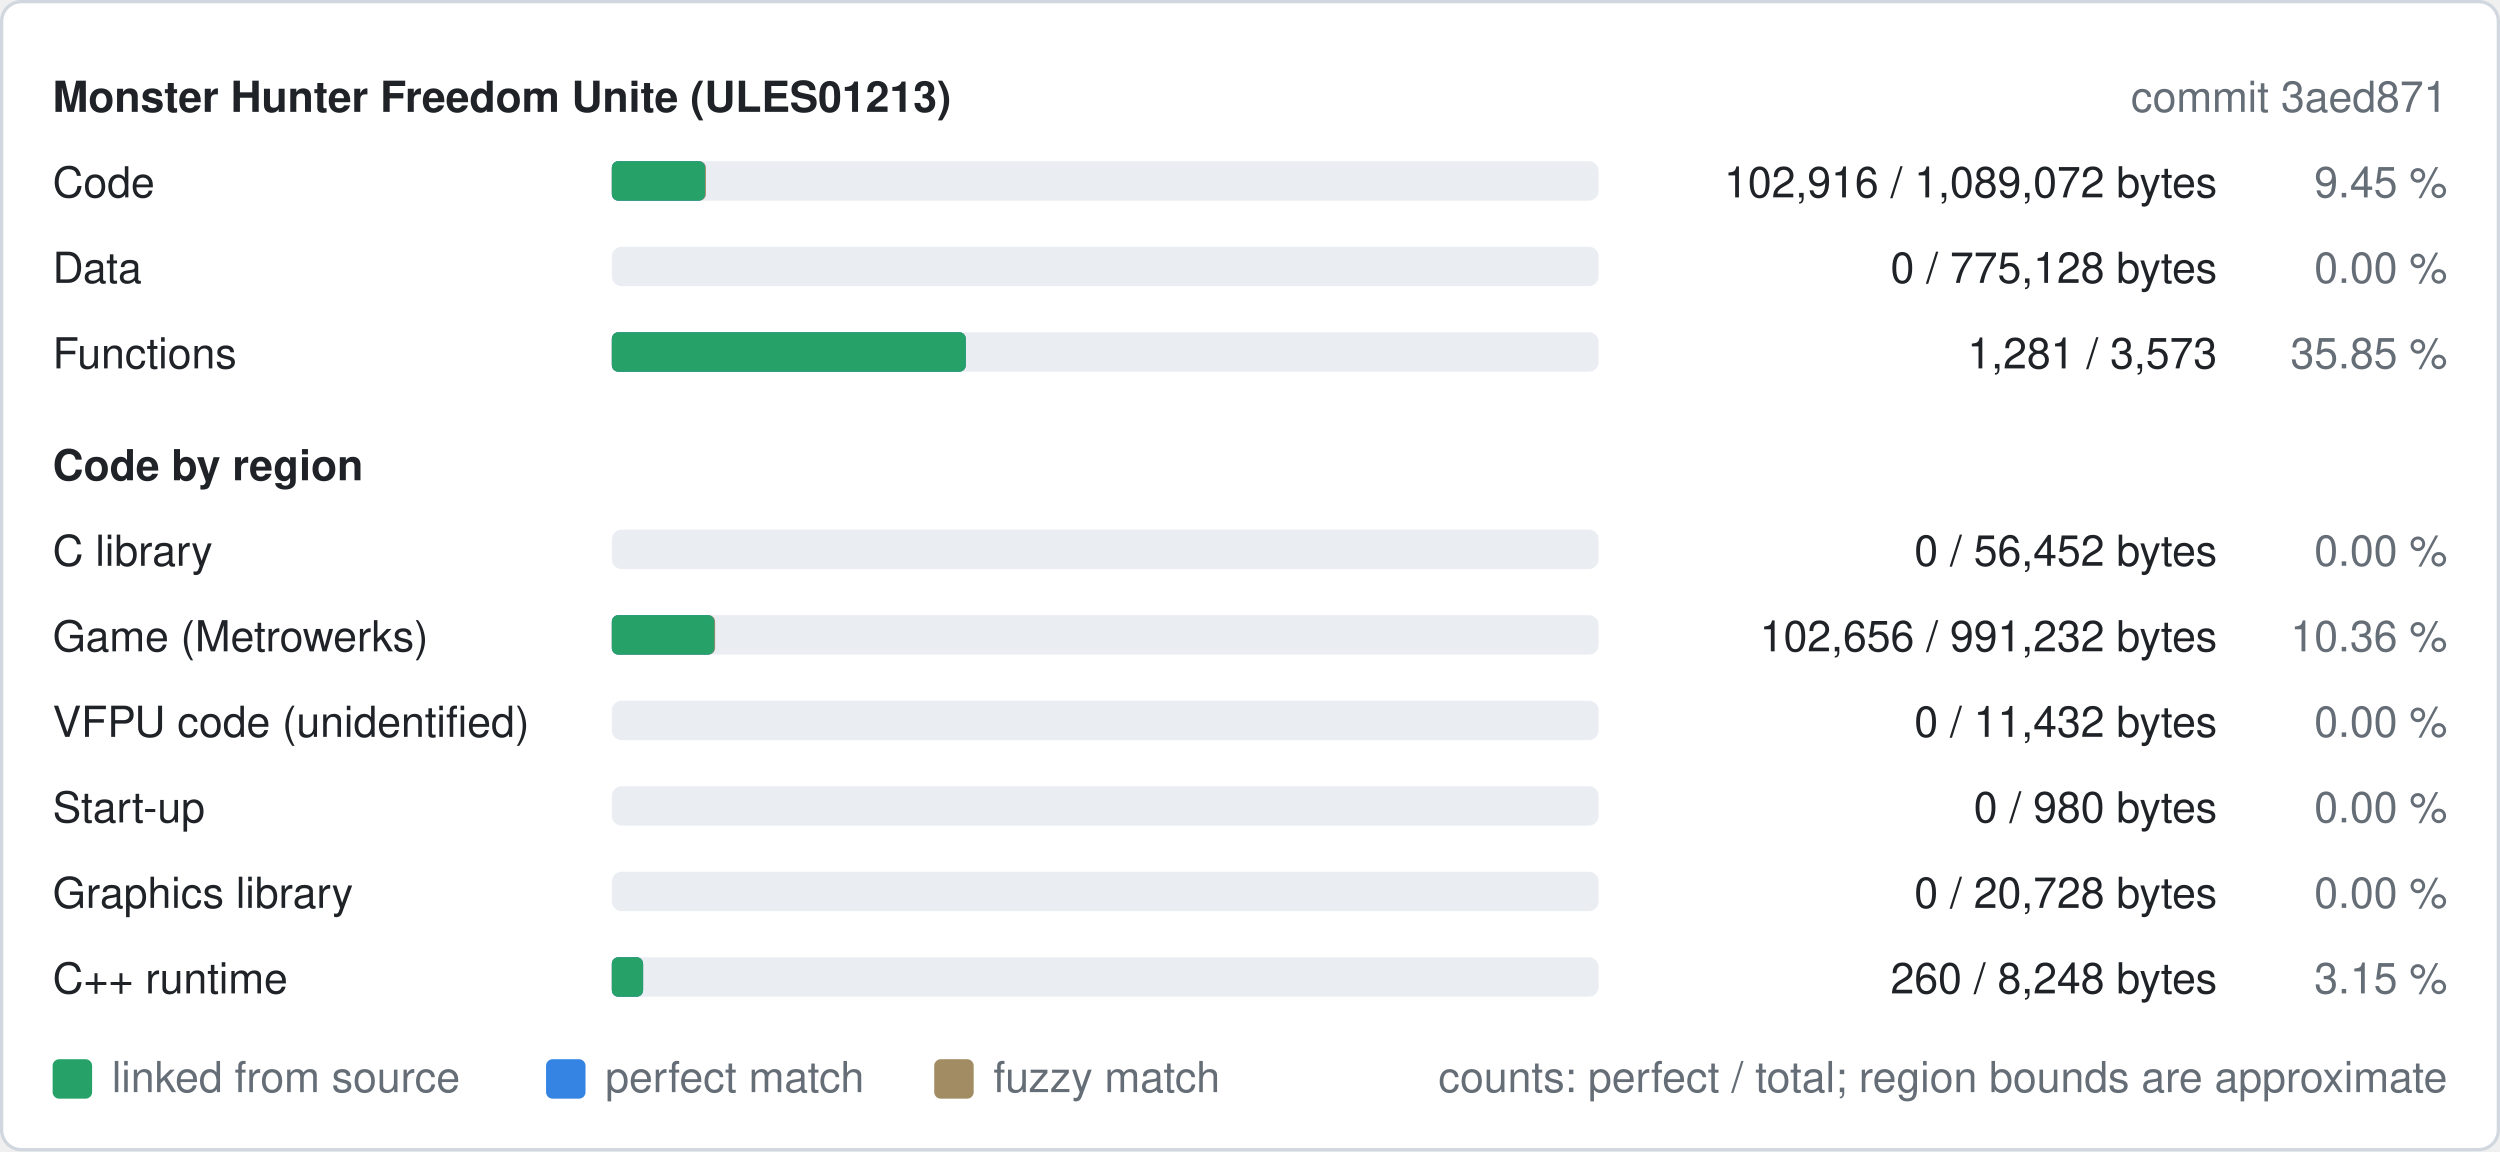
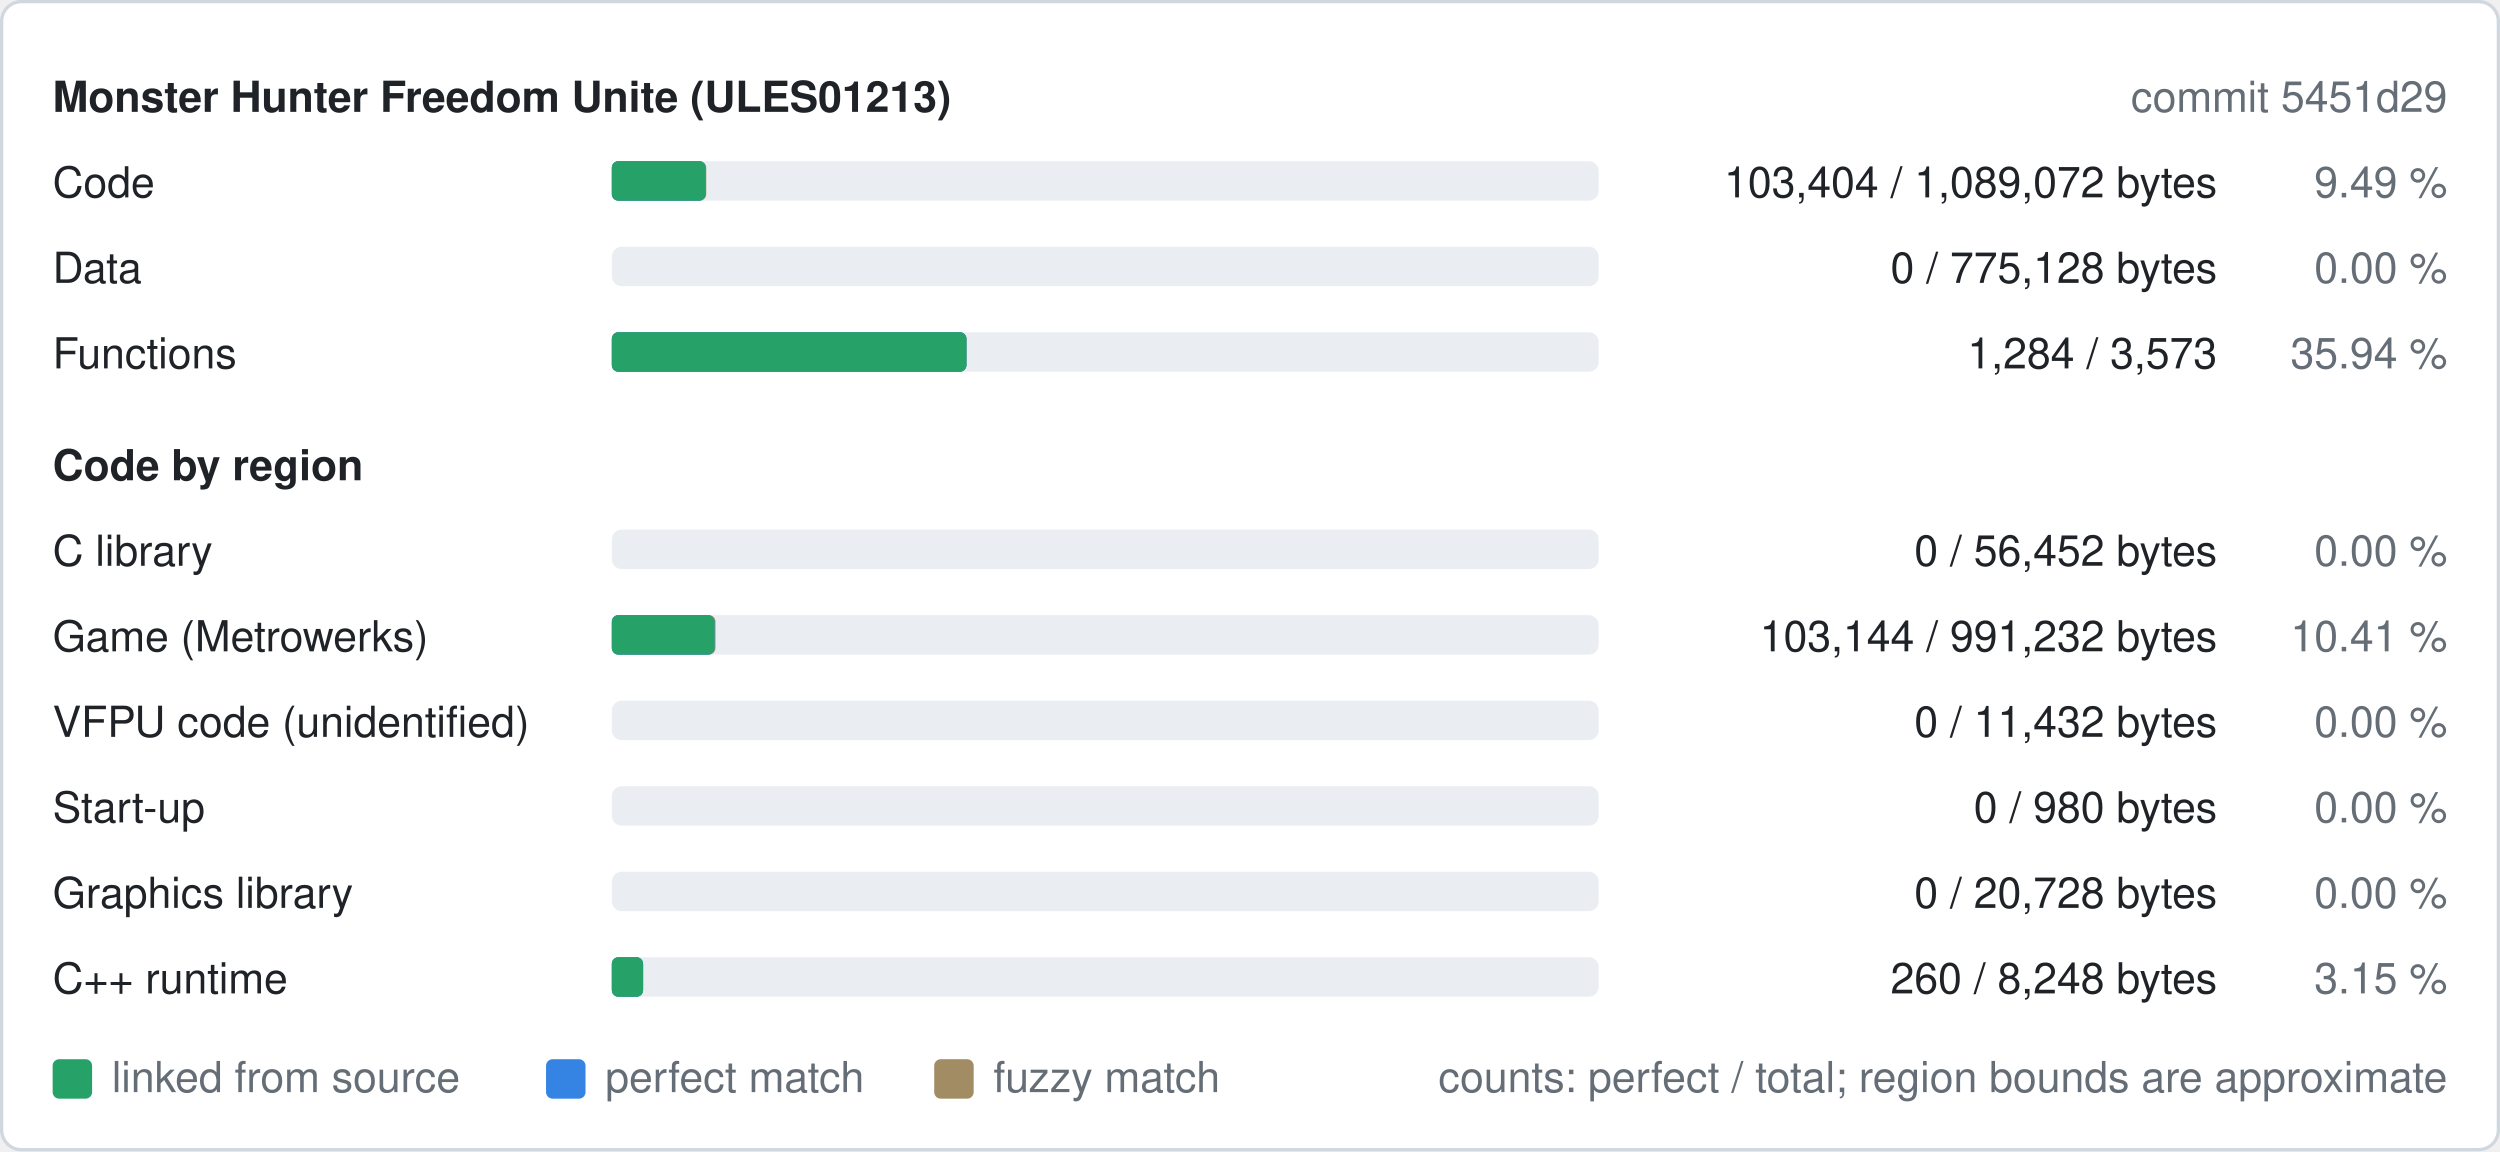
<svg xmlns="http://www.w3.org/2000/svg" width="760" height="350" viewBox="0 0 760 350" role="img" aria-label="Decompilation progress of ULES01213">
  <style>
text{font-family:-apple-system,BlinkMacSystemFont,"Segoe UI",Helvetica,Arial,sans-serif;font-size:13px}
.b{font-weight:600}
.bg{fill:#ffffff;stroke:#d0d7de}.t{fill:#1f2328}.m{fill:#656d76}.track{fill:#eaeef2}.fuzzy{fill:#a28c64}.perfect{fill:#3584e4}.linked{fill:#26a269}
@media (prefers-color-scheme: dark){.bg{fill:#0d1117;stroke:#30363d}.t{fill:#e6edf3}.m{fill:#8d96a0}.track{fill:#21262d}.fuzzy{fill:#a28c64}.perfect{fill:#3584e4}.linked{fill:#2ec27e}}
</style>
  <rect class="bg" x="0.5" y="0.5" width="759" height="349" rx="6" />
  <text class="t b" x="16" y="34">Monster Hunter Freedom Unite (ULES01213)</text>
-   <text class="m" x="744" y="34" text-anchor="end">commit 3aed871</text>
+   <text class="m" x="744" y="34" text-anchor="end">commit 5451d29</text>
  <text class="t" x="16" y="60">Code</text>
  <rect class="track" x="186" y="49" width="300" height="12" rx="3" />
-   <rect class="fuzzy" x="186" y="49" width="28.6" height="12" rx="2" />
-   <rect class="perfect" x="186" y="49" width="28.3" height="12" rx="2" />
-   <rect class="linked" x="186" y="49" width="28.3" height="12" rx="2" />
-   <text class="t" x="674" y="60" text-anchor="end">102,916 / 1,089,072 bytes</text>
-   <text class="m" x="744" y="60" text-anchor="end">9.45 %</text>
+   <rect class="fuzzy" x="186" y="49" width="28.7" height="12" rx="2" />
+   <rect class="perfect" x="186" y="49" width="28.5" height="12" rx="2" />
+   <rect class="linked" x="186" y="49" width="28.5" height="12" rx="2" />
+   <text class="t" x="674" y="60" text-anchor="end">103,404 / 1,089,072 bytes</text>
+   <text class="m" x="744" y="60" text-anchor="end">9.49 %</text>
  <text class="t" x="16" y="86">Data</text>
  <rect class="track" x="186" y="75" width="300" height="12" rx="3" />
  <text class="t" x="674" y="86" text-anchor="end">0 / 775,128 bytes</text>
  <text class="m" x="744" y="86" text-anchor="end">0.00 %</text>
  <text class="t" x="16" y="112">Functions</text>
  <rect class="track" x="186" y="101" width="300" height="12" rx="3" />
-   <rect class="fuzzy" x="186" y="101" width="107.6" height="12" rx="2" />
-   <rect class="perfect" x="186" y="101" width="107.6" height="12" rx="2" />
-   <rect class="linked" x="186" y="101" width="107.6" height="12" rx="2" />
-   <text class="t" x="674" y="112" text-anchor="end">1,281 / 3,573</text>
-   <text class="m" x="744" y="112" text-anchor="end">35.85 %</text>
+   <rect class="fuzzy" x="186" y="101" width="107.8" height="12" rx="2" />
+   <rect class="perfect" x="186" y="101" width="107.8" height="12" rx="2" />
+   <rect class="linked" x="186" y="101" width="107.8" height="12" rx="2" />
+   <text class="t" x="674" y="112" text-anchor="end">1,284 / 3,573</text>
+   <text class="m" x="744" y="112" text-anchor="end">35.94 %</text>
  <text class="t b" x="16" y="146">Code by region</text>
  <text class="t" x="16" y="172">C library</text>
  <rect class="track" x="186" y="161" width="300" height="12" rx="3" />
  <text class="t" x="674" y="172" text-anchor="end">0 / 56,452 bytes</text>
  <text class="m" x="744" y="172" text-anchor="end">0.00 %</text>
  <text class="t" x="16" y="198">Game (Metrowerks)</text>
  <rect class="track" x="186" y="187" width="300" height="12" rx="3" />
-   <rect class="fuzzy" x="186" y="187" width="31.4" height="12" rx="2" />
-   <rect class="perfect" x="186" y="187" width="31.1" height="12" rx="2" />
-   <rect class="linked" x="186" y="187" width="31.1" height="12" rx="2" />
-   <text class="t" x="674" y="198" text-anchor="end">102,656 / 991,232 bytes</text>
-   <text class="m" x="744" y="198" text-anchor="end">10.36 %</text>
+   <rect class="fuzzy" x="186" y="187" width="31.5" height="12" rx="2" />
+   <rect class="perfect" x="186" y="187" width="31.2" height="12" rx="2" />
+   <rect class="linked" x="186" y="187" width="31.2" height="12" rx="2" />
+   <text class="t" x="674" y="198" text-anchor="end">103,144 / 991,232 bytes</text>
+   <text class="m" x="744" y="198" text-anchor="end">10.41 %</text>
  <text class="t" x="16" y="224">VFPU code (unidentified)</text>
  <rect class="track" x="186" y="213" width="300" height="12" rx="3" />
  <text class="t" x="674" y="224" text-anchor="end">0 / 11,432 bytes</text>
  <text class="m" x="744" y="224" text-anchor="end">0.00 %</text>
  <text class="t" x="16" y="250">Start-up</text>
  <rect class="track" x="186" y="239" width="300" height="12" rx="3" />
  <text class="t" x="674" y="250" text-anchor="end">0 / 980 bytes</text>
  <text class="m" x="744" y="250" text-anchor="end">0.00 %</text>
  <text class="t" x="16" y="276">Graphics library</text>
  <rect class="track" x="186" y="265" width="300" height="12" rx="3" />
  <text class="t" x="674" y="276" text-anchor="end">0 / 20,728 bytes</text>
  <text class="m" x="744" y="276" text-anchor="end">0.00 %</text>
  <text class="t" x="16" y="302">C++ runtime</text>
  <rect class="track" x="186" y="291" width="300" height="12" rx="3" />
  <rect class="fuzzy" x="186" y="291" width="9.5" height="12" rx="2" />
  <rect class="perfect" x="186" y="291" width="9.5" height="12" rx="2" />
  <rect class="linked" x="186" y="291" width="9.5" height="12" rx="2" />
  <text class="t" x="674" y="302" text-anchor="end">260 / 8,248 bytes</text>
  <text class="m" x="744" y="302" text-anchor="end">3.15 %</text>
  <rect class="linked" x="16" y="322" width="12" height="12" rx="2" />
  <text class="m" x="34" y="332">linked from source</text>
  <rect class="perfect" x="166" y="322" width="12" height="12" rx="2" />
  <text class="m" x="184" y="332">perfect match</text>
  <rect class="fuzzy" x="284" y="322" width="12" height="12" rx="2" />
  <text class="m" x="302" y="332">fuzzy match</text>
  <text class="m" x="744" y="332" text-anchor="end">counts: perfect / total; region bounds are approximate</text>
</svg>
